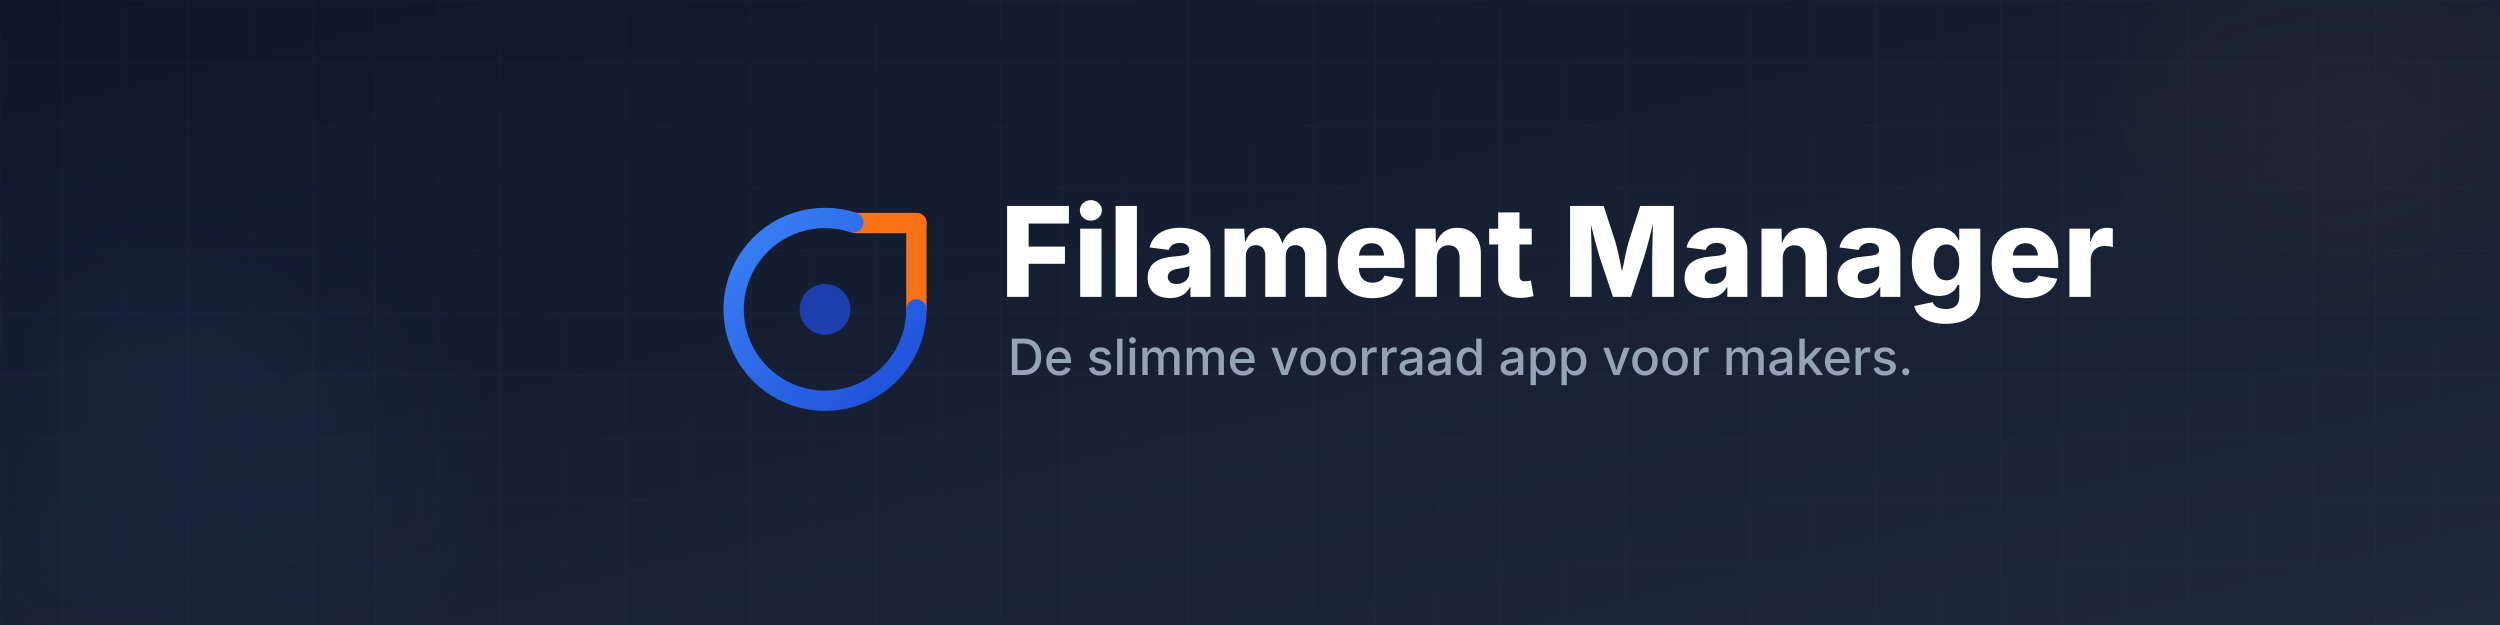
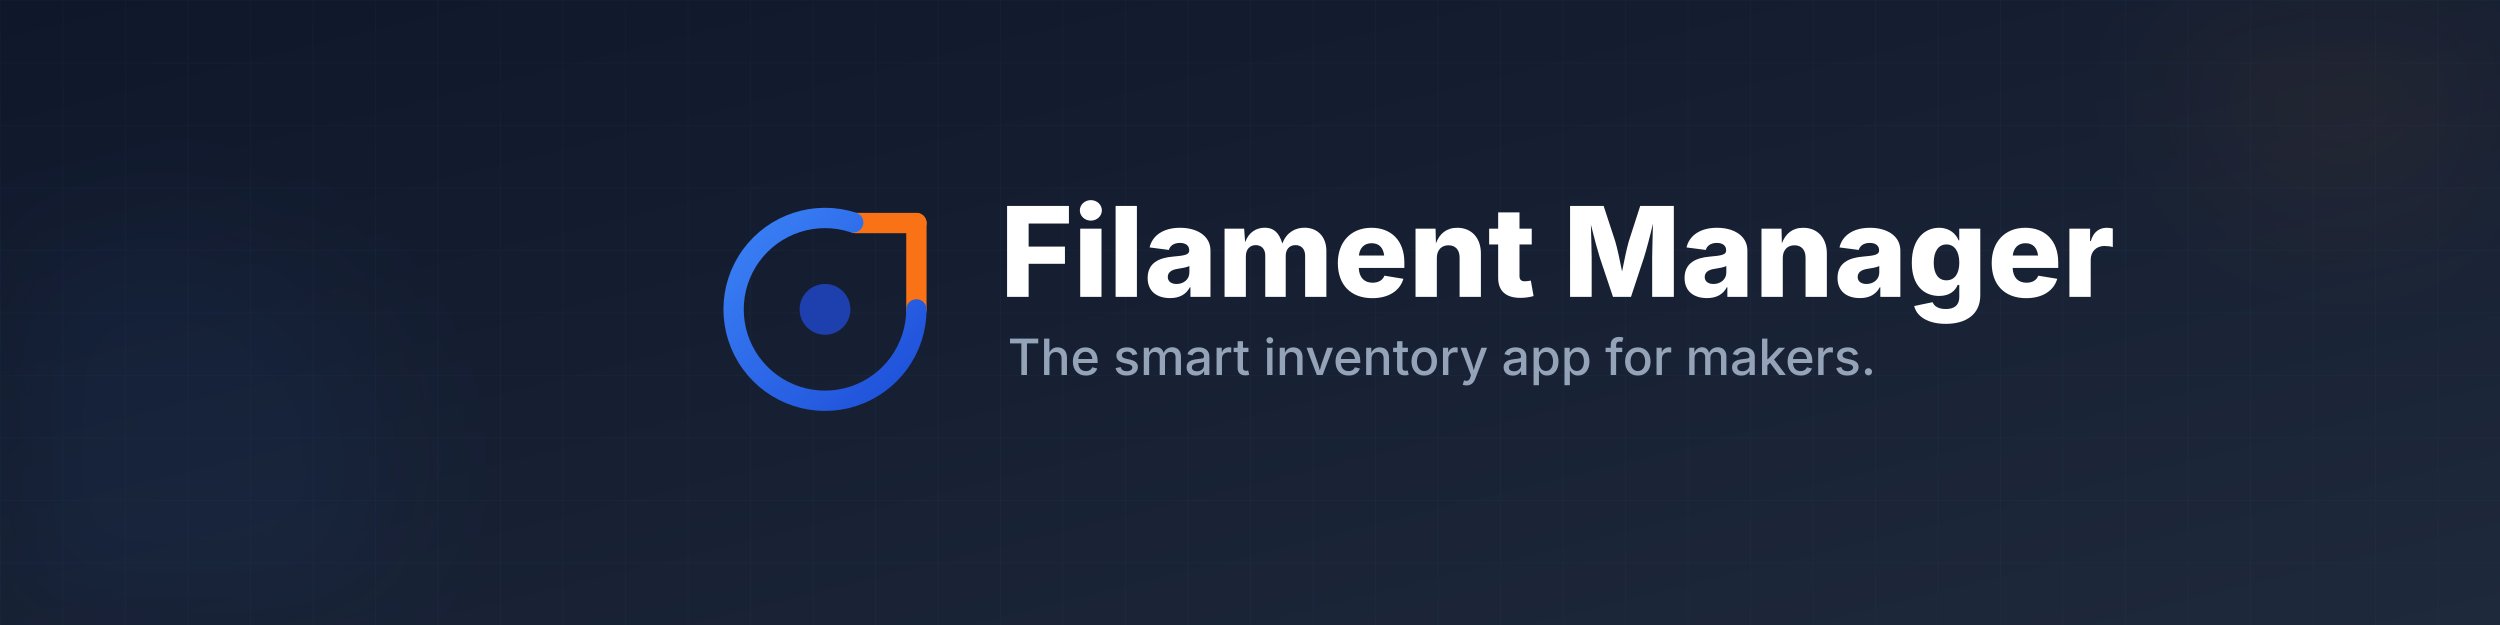
<svg xmlns="http://www.w3.org/2000/svg" viewBox="0 0 1600 400" width="1600" height="400">
  <defs>
    <linearGradient id="bgGrad" x1="0%" y1="0%" x2="100%" y2="100%">
      <stop offset="0%" stop-color="#0f172a" />
      <stop offset="100%" stop-color="#1e293b" />
    </linearGradient>
    <pattern id="grid" width="40" height="40" patternUnits="userSpaceOnUse">
      <path d="M 40 0 L 0 0 0 40" fill="none" stroke="#3b82f6" stroke-width="1" opacity="0.05" />
    </pattern>
    <linearGradient id="logoGrad" x1="0%" y1="0%" x2="100%" y2="100%">
      <stop offset="0%" stop-color="#3B82F6" />
      <stop offset="100%" stop-color="#1D4ED8" />
    </linearGradient>
  </defs>
  <rect width="100%" height="100%" fill="url(#bgGrad)" />
  <rect width="100%" height="100%" fill="url(#grid)" />
  <g transform="translate(800, 200)">
    <g transform="translate(-350, -80) scale(6.5)">
      <path d="M21 12 L21 3.5" stroke="#F97316" stroke-width="2" stroke-linecap="round" stroke-linejoin="round" />
      <path d="M21 3.5 L15 3.5" stroke="#F97316" stroke-width="2" stroke-linecap="round" stroke-linejoin="round" />
      <path d="M21 12a9 9 0 1 1-6.219-8.56" stroke="url(#logoGrad)" stroke-width="2" stroke-linecap="round" stroke-linejoin="round" fill="none" />
      <circle cx="12" cy="12" r="2.5" fill="#1E40AF" stroke="none" />
    </g>
    <g transform="translate(-160, -10)">
      <text font-family="system-ui, -apple-system, sans-serif" font-weight="800" font-size="80" fill="white" x="0" y="0">
        Filament Manager
      </text>
      <text font-family="system-ui, -apple-system, sans-serif" font-weight="500" font-size="32" fill="#94a3b8" x="5" y="50">
-         De slimme voorraad app voor makers.
+         The smart inventory app for makers.
      </text>
    </g>
  </g>
  <circle cx="100" cy="300" r="150" fill="#3b82f6" opacity="0.05" filter="blur(40px)" />
  <circle cx="1500" cy="50" r="100" fill="#f97316" opacity="0.05" filter="blur(40px)" />
</svg>
